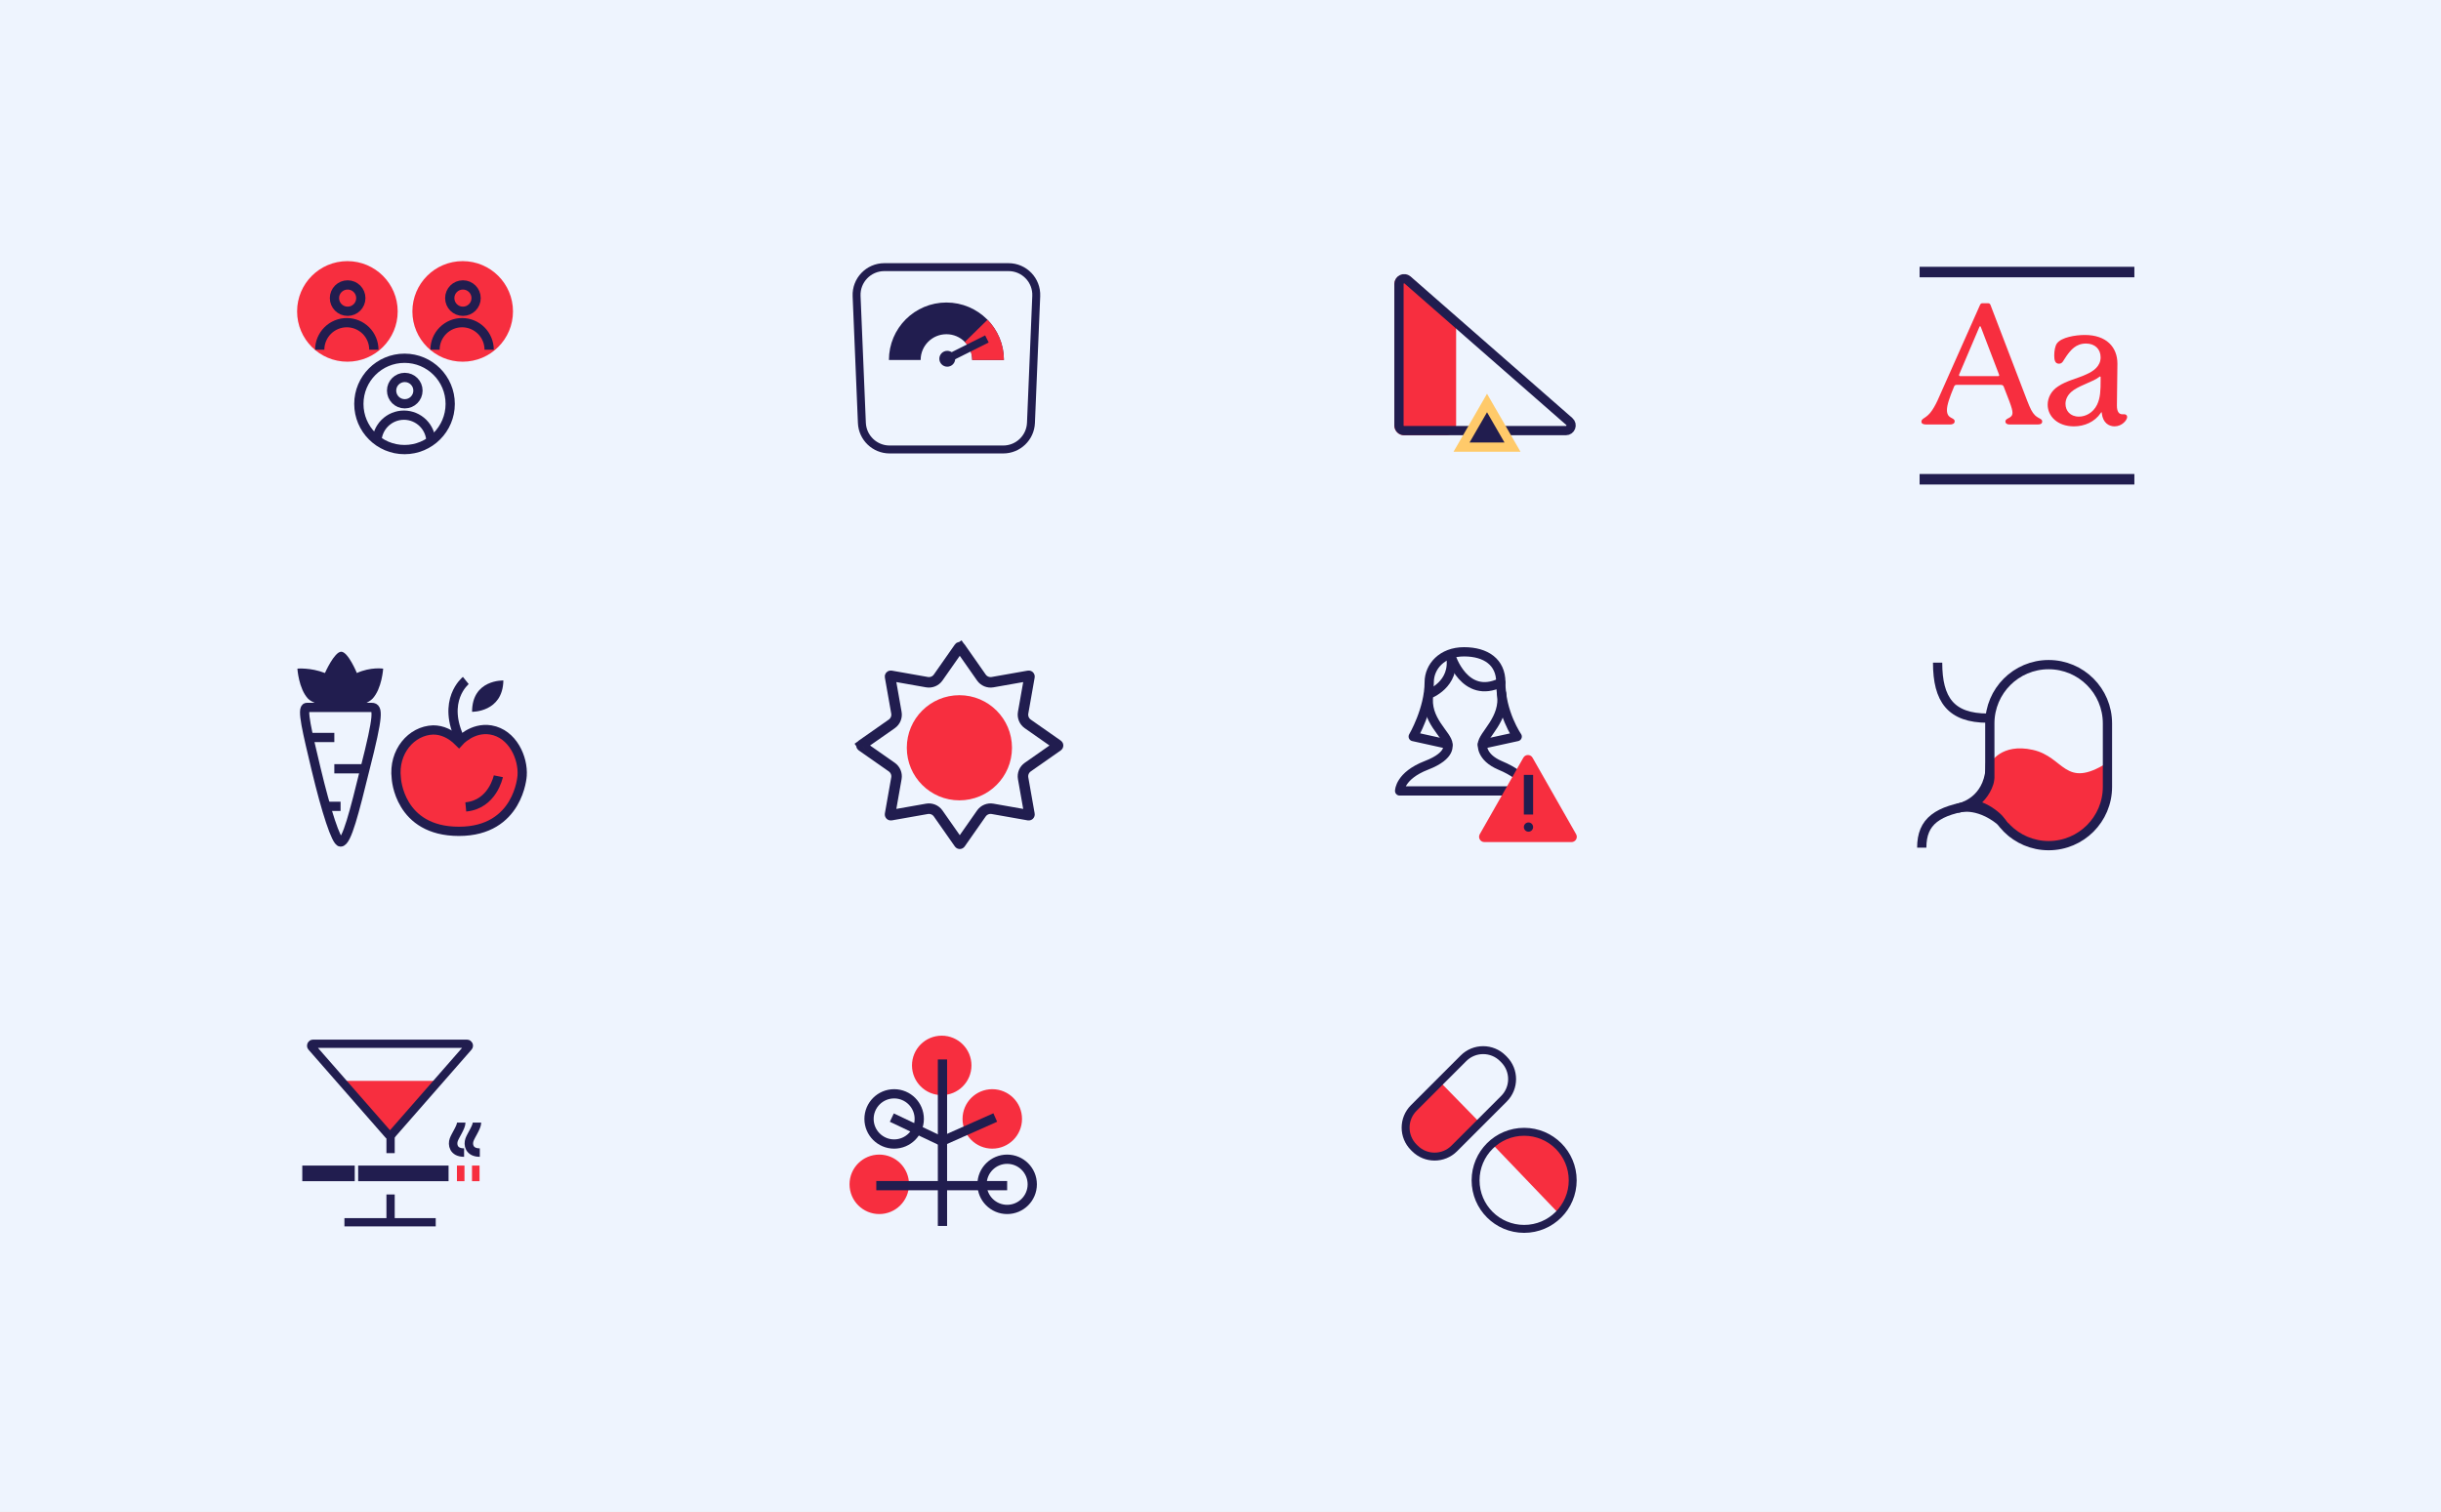
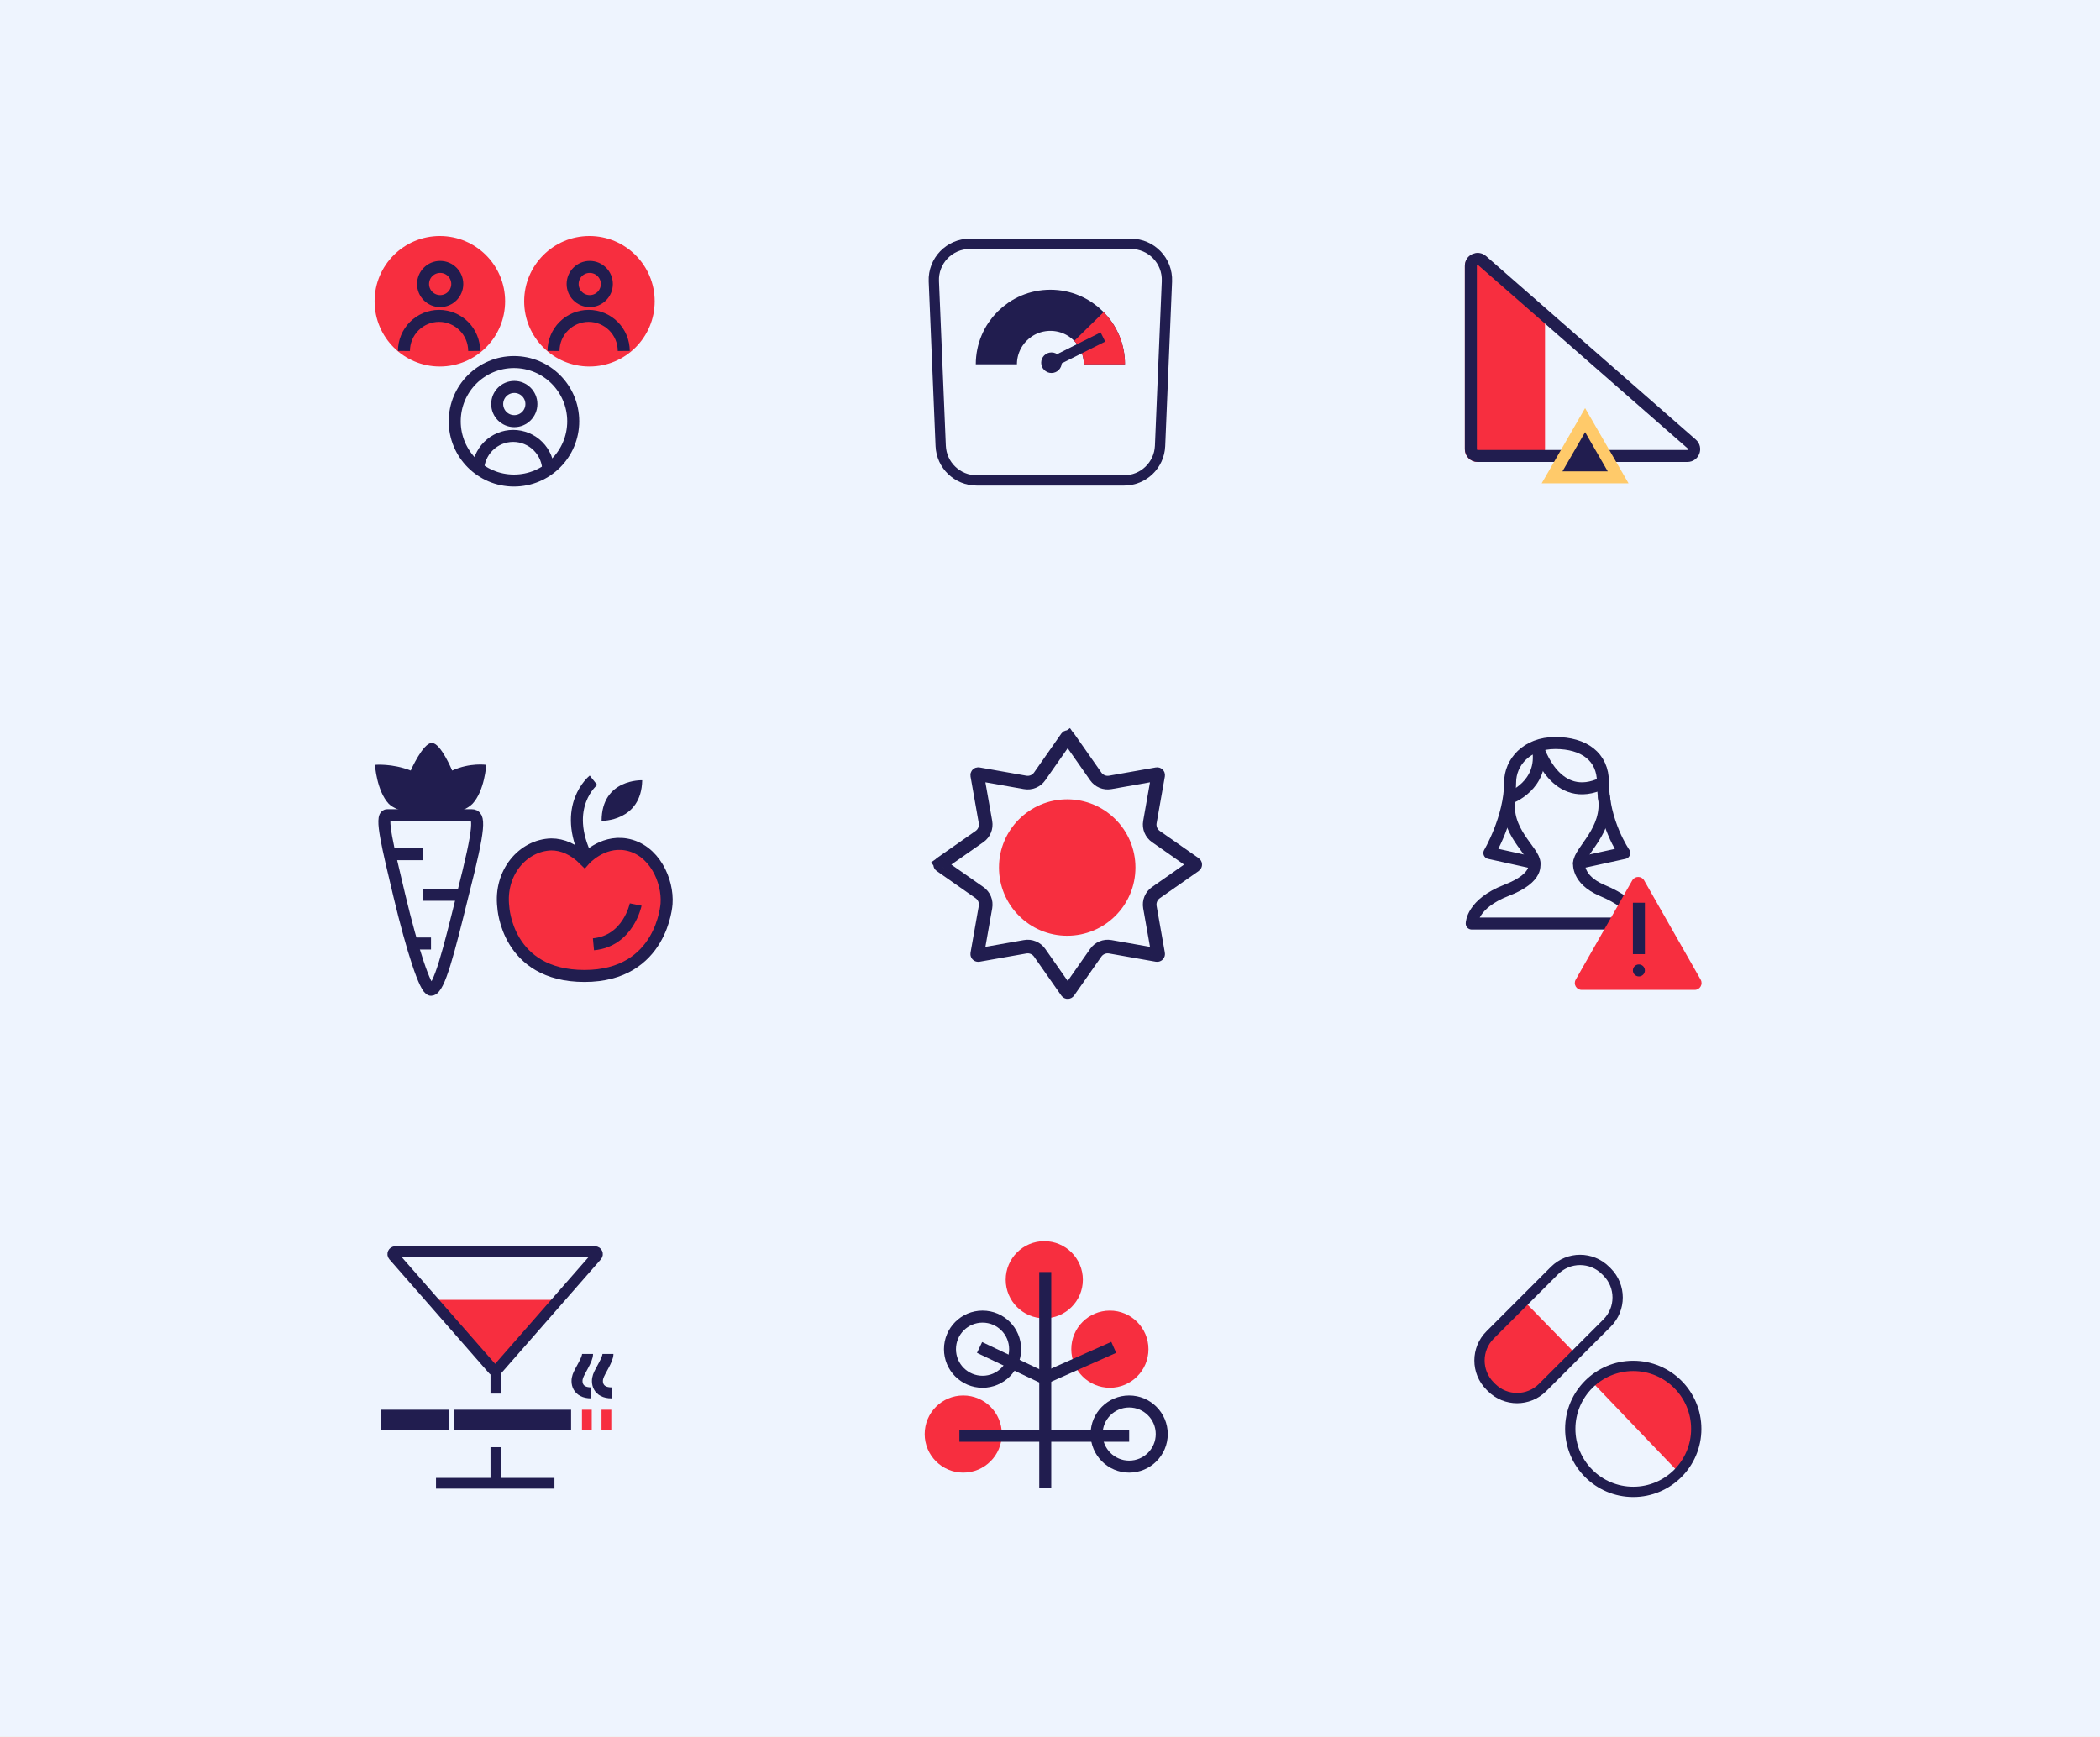
- <svg xmlns="http://www.w3.org/2000/svg" width="2160" height="1338" viewBox="0 0 2160 1338" fill="none">
-   <rect width="2160" height="1338" fill="#EEF4FE" />
-   <path d="M409.422 320.153C434.004 320.153 453.931 300.226 453.931 275.645C453.931 251.064 434.004 231.137 409.422 231.137C384.841 231.137 364.914 251.064 364.914 275.645C364.914 300.226 384.841 320.153 409.422 320.153Z" fill="#F72E3F" />
-   <path d="M409.637 275.529C416.08 275.529 421.302 270.307 421.302 263.864C421.302 257.422 416.08 252.199 409.637 252.199C403.195 252.199 397.972 257.422 397.972 263.864C397.972 270.307 403.195 275.529 409.637 275.529Z" stroke="#211D4F" stroke-width="8.187" stroke-miterlimit="10" />
-   <path d="M432.839 309.533C432.83 303.187 430.306 297.104 425.819 292.617C421.332 288.13 415.248 285.606 408.903 285.597C402.551 285.597 396.46 288.118 391.966 292.606C387.471 297.093 384.942 303.182 384.933 309.533" stroke="#211D4F" stroke-width="8.187" stroke-miterlimit="10" />
-   <path d="M357.961 397.94C380.282 397.94 398.376 379.846 398.376 357.525C398.376 335.205 380.282 317.11 357.961 317.11C335.641 317.11 317.547 335.205 317.547 357.525C317.547 379.846 335.641 397.94 357.961 397.94Z" stroke="#211D4F" stroke-width="8.187" />
-   <path d="M358.176 357.408C364.619 357.408 369.841 352.185 369.841 345.743C369.841 339.3 364.619 334.078 358.176 334.078C351.734 334.078 346.511 339.3 346.511 345.743C346.511 352.185 351.734 357.408 358.176 357.408Z" stroke="#211D4F" stroke-width="8.187" stroke-miterlimit="10" />
-   <path d="M381.378 391.411C381.369 385.066 378.845 378.983 374.358 374.496C369.871 370.009 363.787 367.484 357.442 367.476C351.09 367.476 344.999 369.996 340.505 374.484C336.011 378.972 333.482 385.06 333.473 391.411" stroke="#211D4F" stroke-width="8.187" stroke-miterlimit="10" />
-   <path d="M307.405 320.153C331.986 320.153 351.913 300.226 351.913 275.645C351.913 251.064 331.986 231.137 307.405 231.137C282.824 231.137 262.897 251.064 262.897 275.645C262.897 300.226 282.824 320.153 307.405 320.153Z" fill="#F72E3F" />
-   <path d="M307.62 275.529C314.063 275.529 319.285 270.307 319.285 263.864C319.285 257.422 314.063 252.199 307.62 252.199C301.178 252.199 295.955 257.422 295.955 263.864C295.955 270.307 301.178 275.529 307.62 275.529Z" stroke="#211D4F" stroke-width="8.187" stroke-miterlimit="10" />
-   <path d="M330.822 309.533C330.813 303.187 328.288 297.104 323.801 292.617C319.314 288.13 313.231 285.606 306.886 285.597C300.534 285.597 294.443 288.118 289.949 292.606C285.455 297.093 282.925 303.182 282.917 309.533" stroke="#211D4F" stroke-width="8.187" stroke-miterlimit="10" />
-   <path d="M274.239 652.776H295.845" stroke="#211D4F" stroke-width="8.187" stroke-miterlimit="10" />
-   <path d="M288.63 713.718H301.372" stroke="#211D4F" stroke-width="8.187" stroke-miterlimit="10" />
-   <path d="M295.839 680.478H321.323" stroke="#211D4F" stroke-width="8.187" stroke-miterlimit="10" />
-   <path fill-rule="evenodd" clip-rule="evenodd" d="M315.79 595.715C315.79 595.715 308.034 576.879 301.94 576.879C295.846 576.879 287.536 595.715 287.536 595.715C274.794 590.729 263.159 591.837 263.159 591.837C263.159 591.837 264.267 609.565 272.577 618.429C278.672 624.523 295.292 626.185 301.386 626.185C307.48 626.185 322.438 625.631 329.64 618.429C337.95 609.565 339.058 591.837 339.058 591.837C339.058 591.837 327.978 590.175 315.79 595.715Z" fill="#211D4F" />
-   <path fill-rule="evenodd" clip-rule="evenodd" d="M417.725 630.039C417.725 630.039 444.871 630.593 445.425 602.339C445.425 602.339 417.725 601.231 417.725 630.039Z" fill="#211D4F" />
-   <path fill-rule="evenodd" clip-rule="evenodd" d="M271.466 626.186H329.082C334.622 626.186 335.177 632.834 322.988 680.478C313.57 718.704 306.922 745.296 301.382 745.296C297.504 745.296 288.64 718.15 279.776 681.032C272.02 648.345 266.48 626.186 271.466 626.186Z" stroke="#211D4F" stroke-width="8.187" stroke-miterlimit="10" stroke-linejoin="round" />
-   <path fill-rule="evenodd" clip-rule="evenodd" d="M406.077 656.631C406.077 656.631 417.711 643.335 434.332 646.105C453.722 649.429 463.14 671.036 462.032 686.548C462.032 686.548 459.262 735.854 406.077 735.854C352.893 735.854 350.677 688.763 350.677 688.763C347.907 665.496 363.973 646.659 383.363 646.105C391.119 646.105 398.875 649.429 406.077 656.631Z" fill="#F72E3F" stroke="#211D4F" stroke-width="8.187" stroke-miterlimit="10" />
-   <path d="M412.182 602.339C412.182 602.339 390.022 620.067 407.75 655.523" stroke="#211D4F" stroke-width="8.187" stroke-miterlimit="10" />
-   <path d="M440.977 687.101C440.977 687.101 435.991 712.031 412.169 714.247" stroke="#211D4F" stroke-width="8.187" stroke-miterlimit="10" />
+ <svg xmlns="http://www.w3.org/2000/svg" width="2160" height="1786" viewBox="0 0 2160 1786" fill="none">
+   <rect width="2160" height="1786" fill="#EEF4FE" />
  <g clip-path="url(#clip0_6_536)">
-     <path d="M345.11 1002.88L305.9 956.746H384.319L345.11 1002.88Z" fill="#F72E3F" />
-     <path d="M346.382 1004.52C345.708 1005.29 344.511 1005.29 343.838 1004.52L275.732 926.682C274.776 925.589 275.552 923.879 277.004 923.879L413.216 923.879C414.668 923.879 415.444 925.589 414.488 926.682L346.382 1004.52Z" stroke="#211D4F" stroke-width="7.326" />
-     <path d="M304.783 1081.87H385.571" stroke="#211D4F" stroke-width="7.326" />
-     <path d="M345.614 1080.18V1057.28" stroke="#211D4F" stroke-width="7.326" />
-     <path d="M345.614 1020.69V1003.51" stroke="#211D4F" stroke-width="7.326" />
-     <path d="M316.946 1038.61H396.92" stroke="#211D4F" stroke-width="13.825" />
-     <path d="M404.339 1038.61H411.008" stroke="#F72E3F" stroke-width="13.825" />
-     <path d="M417.673 1038.61H424.342" stroke="#F72E3F" stroke-width="13.825" />
-     <path d="M410.663 1020.2C401.026 1020.2 400.047 1013.02 401.522 1008.88C402.998 1004.75 408.15 997.649 408.15 993.65" stroke="#211D4F" stroke-width="7.496" />
-     <path d="M424.574 1020.2C414.937 1020.2 413.957 1013.02 415.433 1008.88C416.908 1004.75 422.061 997.649 422.061 993.65" stroke="#211D4F" stroke-width="7.496" />
-     <path d="M267.484 1038.61H313.903" stroke="#211D4F" stroke-width="13.825" />
+     <path d="M606.268 377.024C643.338 377.024 673.389 346.972 673.389 309.902C673.389 272.831 643.338 242.78 606.268 242.78C569.197 242.78 539.146 272.831 539.146 309.902C539.146 346.972 569.197 377.024 606.268 377.024Z" fill="#F72E3F" />
+     <path d="M606.592 309.728C616.308 309.728 624.184 301.852 624.184 292.136C624.184 282.42 616.308 274.544 606.592 274.544C596.876 274.544 589 282.42 589 292.136C589 301.852 596.876 309.728 606.592 309.728Z" stroke="#211D4F" stroke-width="12.347" stroke-miterlimit="10" />
+     <path d="M641.582 361.007C641.568 351.438 637.761 342.264 630.995 335.497C624.228 328.73 615.054 324.923 605.485 324.91C595.906 324.91 586.719 328.712 579.942 335.48C573.164 342.248 569.35 351.429 569.337 361.007" stroke="#211D4F" stroke-width="12.347" stroke-miterlimit="10" />
+     <path d="M528.661 494.332C562.322 494.332 589.609 467.044 589.609 433.383C589.609 399.722 562.322 372.435 528.661 372.435C495 372.435 467.712 399.722 467.712 433.383C467.712 467.044 495 494.332 528.661 494.332Z" stroke="#211D4F" stroke-width="12.347" />
+     <path d="M528.985 433.207C538.701 433.207 546.577 425.331 546.577 415.615C546.577 405.899 538.701 398.023 528.985 398.023C519.269 398.023 511.394 405.899 511.394 415.615C511.394 425.331 519.269 433.207 528.985 433.207Z" stroke="#211D4F" stroke-width="12.347" stroke-miterlimit="10" />
+     <path d="M563.975 484.486C563.961 474.917 560.154 465.743 553.388 458.976C546.621 452.209 537.447 448.402 527.878 448.389C518.299 448.389 509.112 452.19 502.335 458.958C495.557 465.726 491.743 474.908 491.73 484.486" stroke="#211D4F" stroke-width="12.347" stroke-miterlimit="10" />
+     <path d="M452.418 377.024C489.489 377.024 519.54 346.972 519.54 309.902C519.54 272.831 489.489 242.78 452.418 242.78C415.348 242.78 385.296 272.831 385.296 309.902C385.296 346.972 415.348 377.024 452.418 377.024Z" fill="#F72E3F" />
+     <path d="M452.742 309.728C462.458 309.728 470.334 301.852 470.334 292.136C470.334 282.42 462.458 274.544 452.742 274.544C443.027 274.544 435.151 282.42 435.151 292.136C435.151 301.852 443.027 309.728 452.742 309.728Z" stroke="#211D4F" stroke-width="12.347" stroke-miterlimit="10" />
+     <path d="M487.732 361.007C487.719 351.438 483.911 342.264 477.145 335.497C470.378 328.73 461.204 324.923 451.635 324.91C442.056 324.91 432.87 328.712 426.092 335.48C419.315 342.248 415.5 351.429 415.487 361.007" stroke="#211D4F" stroke-width="12.347" stroke-miterlimit="10" />
  </g>
-   <path d="M874.313 318.636C874.313 298.289 857.819 281.795 837.472 281.795C817.125 281.795 800.631 298.289 800.631 318.636" stroke="#211D4F" stroke-width="28.07" />
-   <path d="M874.313 318.637C874.313 308.599 870.299 299.498 863.787 292.854" stroke="#F72E3F" stroke-width="28.07" />
-   <path d="M757.988 262.035C757.406 248.082 768.562 236.452 782.527 236.452H892.418C906.383 236.452 917.538 248.082 916.957 262.035L912.279 374.314C911.731 387.469 900.906 397.852 887.739 397.852H787.205C774.039 397.852 763.214 387.469 762.666 374.314L757.988 262.035Z" stroke="#211D4F" stroke-width="7.017" stroke-linejoin="round" />
-   <path d="M838.221 317.558L873.308 300.015" stroke="#211D4F" stroke-width="7.017" />
-   <path d="M838.222 324.575C842.097 324.575 845.239 321.433 845.239 317.557C845.239 313.682 842.097 310.54 838.222 310.54C834.346 310.54 831.204 313.682 831.204 317.557C831.204 321.433 834.346 324.575 838.222 324.575Z" fill="#211D4F" />
-   <path d="M849.828 573.164L853.505 570.59M849.828 573.164L868.411 599.712C870.631 602.883 874.487 604.48 878.299 603.807L910.211 598.175C910.665 598.095 911.06 598.49 910.98 598.944L905.348 630.857C904.675 634.668 906.273 638.525 909.443 640.744L935.992 659.327C936.369 659.591 936.369 660.15 935.992 660.415L909.443 678.998C906.273 681.217 904.675 685.074 905.348 688.885L910.98 720.798C911.06 721.252 910.665 721.647 910.211 721.567L878.299 715.935C874.487 715.262 870.631 716.859 868.411 720.03L849.828 746.578C849.564 746.956 849.005 746.956 848.74 746.578L830.158 720.03C827.938 716.859 824.082 715.262 820.27 715.935L788.358 721.567C787.904 721.647 787.508 721.252 787.588 720.798L793.221 688.885C793.893 685.074 792.296 681.217 789.125 678.997L762.577 660.415C762.2 660.15 762.2 659.591 762.577 659.327M849.828 573.164C849.564 572.786 849.005 572.786 848.74 573.164L830.158 599.712C827.938 602.883 824.082 604.48 820.27 603.807L788.358 598.175C787.904 598.095 787.508 598.49 787.588 598.944L793.221 630.857C793.893 634.668 792.296 638.525 789.125 640.744L762.577 659.327M762.577 659.327L759.997 655.642" stroke="#211D4F" stroke-width="9.293" />
-   <path d="M848.951 708.42C874.653 708.42 895.488 687.585 895.488 661.883C895.488 636.181 874.653 615.346 848.951 615.346C823.25 615.346 802.414 636.181 802.414 661.883C802.414 687.585 823.25 708.42 848.951 708.42Z" fill="#F72E3F" />
+   <path d="M402.4 878.645H434.984" stroke="#211D4F" stroke-width="12.347" stroke-miterlimit="10" />
+   <path d="M424.103 970.549H443.319" stroke="#211D4F" stroke-width="12.347" stroke-miterlimit="10" />
+   <path d="M434.975 920.421H473.408" stroke="#211D4F" stroke-width="12.347" stroke-miterlimit="10" />
+   <path fill-rule="evenodd" clip-rule="evenodd" d="M465.063 792.592C465.063 792.592 453.366 764.185 444.176 764.185C434.986 764.185 422.454 792.592 422.454 792.592C403.237 785.073 385.692 786.743 385.692 786.743C385.692 786.743 387.363 813.479 399.896 826.847C409.086 836.037 434.15 838.543 443.341 838.543C452.531 838.543 475.089 837.708 485.95 826.847C498.482 813.479 500.153 786.743 500.153 786.743C500.153 786.743 483.444 784.237 465.063 792.592Z" fill="#211D4F" />
+   <path fill-rule="evenodd" clip-rule="evenodd" d="M618.789 844.354C618.789 844.354 659.728 845.19 660.563 802.581C660.563 802.581 618.789 800.91 618.789 844.354Z" fill="#211D4F" />
+   <path fill-rule="evenodd" clip-rule="evenodd" d="M398.219 838.544H485.109C493.464 838.544 494.3 848.57 475.919 920.421C461.715 978.069 451.69 1018.17 443.335 1018.17C437.487 1018.17 424.119 977.234 410.751 921.257C399.055 871.963 390.7 838.544 398.219 838.544Z" stroke="#211D4F" stroke-width="12.347" stroke-miterlimit="10" stroke-linejoin="round" />
+   <path fill-rule="evenodd" clip-rule="evenodd" d="M601.223 884.458C601.223 884.458 618.768 864.407 643.833 868.584C673.075 873.597 687.277 906.181 685.607 929.575C685.607 929.575 681.429 1003.93 601.223 1003.93C521.017 1003.93 517.675 932.916 517.675 932.916C513.498 897.827 537.727 869.42 566.968 868.584C578.665 868.584 590.362 873.597 601.223 884.458Z" fill="#F72E3F" stroke="#211D4F" stroke-width="12.347" stroke-miterlimit="10" />
+   <path d="M610.43 802.581C610.43 802.581 577.011 829.317 603.746 882.787" stroke="#211D4F" stroke-width="12.347" stroke-miterlimit="10" />
+   <path d="M653.855 930.409C653.855 930.409 646.336 968.006 610.41 971.347" stroke="#211D4F" stroke-width="12.347" stroke-miterlimit="10" />
  <g clip-path="url(#clip1_6_536)">
-     <path d="M791.213 1012.62C803.486 1012.62 813.435 1002.67 813.435 990.4C813.435 978.128 803.486 968.179 791.213 968.179C778.94 968.179 768.991 978.128 768.991 990.4C768.991 1002.67 778.94 1012.62 791.213 1012.62Z" stroke="#211D4F" stroke-width="8.187" />
-     <path d="M778.055 1070.52C790.328 1070.52 800.277 1060.57 800.277 1048.29C800.277 1036.02 790.328 1026.07 778.055 1026.07C765.783 1026.07 755.834 1036.02 755.834 1048.29C755.834 1060.57 765.783 1070.52 778.055 1070.52Z" fill="#F72E3F" stroke="#F72E3F" stroke-width="8.187" />
-     <path d="M878.053 1012.62C890.326 1012.62 900.275 1002.67 900.275 990.4C900.275 978.128 890.326 968.179 878.053 968.179C865.78 968.179 855.831 978.128 855.831 990.4C855.831 1002.67 865.78 1012.62 878.053 1012.62Z" fill="#F72E3F" stroke="#F72E3F" stroke-width="8.187" />
-     <path d="M833.317 965.255C845.59 965.255 855.539 955.306 855.539 943.033C855.539 930.761 845.59 920.812 833.317 920.812C821.044 920.812 811.095 930.761 811.095 943.033C811.095 955.306 821.044 965.255 833.317 965.255Z" fill="#F72E3F" stroke="#F72E3F" stroke-width="8.187" />
-     <path d="M891.21 1070.52C903.483 1070.52 913.432 1060.57 913.432 1048.29C913.432 1036.02 903.483 1026.07 891.21 1026.07C878.938 1026.07 868.989 1036.02 868.989 1048.29C868.989 1060.57 878.938 1070.52 891.21 1070.52Z" stroke="#211D4F" stroke-width="8.187" />
-     <path d="M833.317 1010.21L880.684 989.159" stroke="#211D4F" stroke-width="8.187" />
-     <path d="M833.317 1049.46H891.21" stroke="#211D4F" stroke-width="8.187" />
-     <path d="M833.317 1010.21L789.166 989.231" stroke="#211D4F" stroke-width="8.187" />
-     <path d="M833.317 1049.46L775.424 1049.46" stroke="#211D4F" stroke-width="8.187" />
-     <path d="M833.975 1085.14V937.771" stroke="#211D4F" stroke-width="8.187" />
+     <path d="M509.28 1406.62L450.149 1337.06H568.411L509.28 1406.62Z" fill="#F72E3F" />
+     <path d="M511.198 1409.1C510.182 1410.26 508.377 1410.26 507.362 1409.1L404.653 1291.72C403.211 1290.07 404.381 1287.49 406.571 1287.49L611.989 1287.49C614.179 1287.49 615.35 1290.07 613.907 1291.72L511.198 1409.1Z" stroke="#211D4F" stroke-width="11.049" />
+     <path d="M448.464 1525.75H570.298" stroke="#211D4F" stroke-width="11.049" />
+     <path d="M510.041 1523.2V1488.66" stroke="#211D4F" stroke-width="11.049" />
+     <path d="M510.041 1433.49V1407.58" stroke="#211D4F" stroke-width="11.049" />
+     <path d="M466.806 1460.52H587.413" stroke="#211D4F" stroke-width="20.849" />
+     <path d="M598.601 1460.52H608.66" stroke="#F72E3F" stroke-width="20.849" />
+     <path d="M618.71 1460.52H628.768" stroke="#F72E3F" stroke-width="20.849" />
+     <path d="M608.139 1432.75C593.606 1432.75 592.129 1421.92 594.354 1415.68C596.579 1409.45 604.35 1398.74 604.35 1392.71" stroke="#211D4F" stroke-width="11.305" />
+     <path d="M629.117 1432.75C614.584 1432.75 613.107 1421.92 615.332 1415.68C617.557 1409.45 625.328 1398.74 625.328 1392.71" stroke="#211D4F" stroke-width="11.305" />
+     <path d="M392.213 1460.52H462.218" stroke="#211D4F" stroke-width="20.849" />
  </g>
-   <path d="M1248.36 245.307C1242.77 240.25 1233.83 244.219 1233.83 251.76V376.55C1233.83 381.354 1237.72 385.249 1242.53 385.249H1279.8C1284.61 385.249 1288.5 381.354 1288.5 376.55V285.462C1288.5 283.003 1287.46 280.659 1285.64 279.01L1248.36 245.307Z" fill="#F72E3F" />
-   <path d="M1245.56 247.873C1242.59 245.268 1237.93 247.382 1237.93 251.339V376.551C1237.93 379.095 1239.99 381.157 1242.53 381.157H1385.63C1389.88 381.157 1391.86 375.886 1388.66 373.086L1245.56 247.873Z" stroke="#211D4F" stroke-width="8.187" />
-   <path d="M1312.3 362.852L1315.84 356.712L1319.39 362.852L1334.84 389.617L1338.38 395.757H1331.29H1300.39H1293.3L1296.84 389.617L1312.3 362.852Z" fill="#211D4F" stroke="#FFCA6A" stroke-width="8.187" />
-   <path d="M1238.51 700.088C1238.51 700.088 1238.51 686.641 1262.22 677.44C1285.22 668.594 1280.97 658.685 1280.97 658.685L1250.54 651.962C1250.54 651.962 1264.69 627.898 1264.69 603.836C1264.69 590.035 1276.02 576.941 1295.48 576.941C1314.94 576.941 1328.04 586.142 1328.04 603.836C1328.04 631.083 1342.54 651.962 1342.54 651.962L1311.76 658.685C1311.76 658.685 1309.99 670.009 1327.33 677.44C1352.81 688.057 1352.81 700.088 1352.81 700.088H1238.51Z" stroke="#211D4F" stroke-width="8.187" stroke-miterlimit="10" stroke-linecap="round" stroke-linejoin="round" />
-   <path d="M1283.81 580.48C1283.81 580.48 1295.84 619.76 1328.04 604.19" stroke="#211D4F" stroke-width="8.187" stroke-miterlimit="10" stroke-linecap="round" stroke-linejoin="round" />
-   <path d="M1281.32 659.04C1281.32 650.547 1260.44 637.454 1264.34 614.453C1264.34 614.453 1288.05 605.96 1283.8 580.835" stroke="#211D4F" stroke-width="8.187" stroke-miterlimit="10" stroke-linecap="round" stroke-linejoin="round" />
-   <path d="M1311.73 659.04C1311.73 650.547 1332.26 636.746 1328.72 613.744" stroke="#211D4F" stroke-width="8.187" stroke-miterlimit="10" stroke-linecap="round" stroke-linejoin="round" />
-   <path d="M1347.99 670.664C1349.78 667.513 1354.32 667.513 1356.12 670.664L1375.35 704.446L1394.66 738.367C1396.44 741.485 1394.19 745.36 1390.6 745.36H1352.05H1313.5C1309.91 745.36 1307.66 741.485 1309.43 738.367L1328.75 704.446L1347.99 670.664Z" fill="#F72E3F" />
-   <path d="M1356.62 732.083C1356.62 734.343 1354.79 736.176 1352.53 736.176C1350.27 736.176 1348.44 734.343 1348.44 732.083C1348.44 729.822 1350.27 727.989 1352.53 727.989C1354.79 727.989 1356.62 729.822 1356.62 732.083Z" fill="#211D4F" />
-   <path d="M1352.53 685.884V720.971" stroke="#211D4F" stroke-width="8.187" />
-   <path d="M1286.84 1016.54L1309.64 993.841L1274.46 957.844L1251.02 980.707C1241.4 990.324 1241.4 1005.92 1251.02 1015.53L1252.02 1016.54C1261.64 1026.15 1277.23 1026.15 1286.84 1016.54Z" fill="#F72E3F" />
-   <path d="M1330.82 937.741L1329.82 936.737C1320.2 927.12 1304.61 927.12 1295 936.737L1251.02 980.711C1241.4 990.328 1241.4 1005.92 1251.02 1015.54L1252.03 1016.54C1261.64 1026.16 1277.23 1026.16 1286.85 1016.54L1330.82 972.565C1340.44 962.949 1340.44 947.357 1330.82 937.741Z" stroke="#211D4F" stroke-width="7.017" stroke-miterlimit="10" />
-   <path d="M1379.55 1013.58C1362.77 996.799 1335.28 998.543 1320.08 1012.23L1379.53 1074.35C1396.32 1057.56 1396.33 1030.35 1379.55 1013.58Z" fill="#F72E3F" />
-   <path d="M1348.69 1087.74C1372.42 1087.74 1391.66 1068.5 1391.66 1044.77C1391.66 1021.04 1372.42 1001.8 1348.69 1001.8C1324.96 1001.8 1305.72 1021.04 1305.72 1044.77C1305.72 1068.5 1324.96 1087.74 1348.69 1087.74Z" stroke="#211D4F" stroke-width="7.017" stroke-miterlimit="10" />
-   <path d="M1698.63 240.804H1888.67" stroke="#211D4F" stroke-width="9.293" />
-   <path d="M1698.63 424.209H1888.67" stroke="#211D4F" stroke-width="9.293" />
-   <path d="M1751.36 289.808C1751.66 289.065 1751.81 288.767 1752.11 288.767C1752.55 288.767 1752.55 288.916 1753 289.957L1768.76 331.144C1769.06 331.888 1769.06 332.036 1769.06 332.185C1769.06 332.631 1768.76 332.928 1768.17 332.928H1734.56C1733.82 332.928 1733.52 332.482 1733.52 332.036C1733.52 331.888 1733.52 331.59 1733.82 330.995L1751.36 289.808ZM1800.73 367.573C1798.2 365.046 1796.57 361.774 1793.74 354.489L1761.33 269.883C1760.88 268.843 1760.29 268.396 1759.1 268.396H1754.34C1753.3 268.396 1752.7 268.694 1752.11 269.883L1715.68 351.812C1714.19 355.381 1711.96 359.841 1709.73 363.113C1704.82 370.547 1700.22 369.952 1700.22 373.224C1700.22 375.008 1701.85 375.751 1704.68 375.751H1725.34C1727.87 375.751 1729.66 374.859 1729.66 372.926C1729.66 369.209 1722.82 371.142 1722.82 362.964C1722.82 358.503 1725.05 351.961 1729.21 341.999C1729.66 341.106 1730.25 340.66 1731.29 340.66H1770.25C1771.88 340.66 1772.63 341.106 1773.07 342.296L1778.13 355.381C1780.06 360.585 1780.81 363.41 1780.81 365.343C1780.81 370.696 1774.56 369.655 1774.56 373.075C1774.56 374.711 1775.9 375.751 1778.28 375.751H1802.96C1806.08 375.751 1807.12 374.711 1807.12 373.075C1807.12 370.547 1804 370.696 1800.73 367.573ZM1858.8 336.348C1858.8 345.418 1858.65 351.961 1855.68 358.206C1852.11 365.492 1845.42 368.763 1839.62 368.763C1831.74 368.763 1827.72 363.41 1827.72 357.462C1827.72 353.299 1829.81 348.69 1835.16 345.121C1842.3 340.363 1852.11 337.835 1857.31 333.821C1857.91 333.374 1858.06 333.226 1858.35 333.226C1858.65 333.226 1858.8 333.523 1858.8 333.821V336.348ZM1877.98 366.681C1875.01 366.681 1873.22 364.302 1873.22 359.098C1873.22 347.203 1873.67 333.523 1873.67 321.925C1873.67 307.205 1863.86 296.499 1844.82 296.499C1836.35 296.499 1824.3 298.581 1820.29 303.785C1818.5 306.015 1817.76 310.773 1817.76 314.639C1817.76 318.505 1818.36 321.925 1821.92 321.925C1825.2 321.925 1825.64 319.249 1828.62 315.086C1832.33 309.881 1836.94 304.082 1845.86 304.082C1853.89 304.082 1858.8 309.138 1858.8 316.275C1858.8 324.304 1852.26 328.616 1846.31 331.293C1838.13 335.159 1828.91 336.794 1821.18 341.999C1814.94 346.013 1811.96 352.258 1811.96 358.206C1811.96 368.466 1820.74 377.387 1835.16 377.387C1844.38 377.387 1853.6 373.521 1858.95 365.492C1859.25 365.046 1859.25 364.897 1859.54 364.897C1859.84 364.897 1859.84 365.343 1859.84 365.64C1860.73 374.413 1866.23 377.387 1871.14 377.387C1877.68 377.387 1882.29 371.885 1882.29 369.06C1882.29 367.573 1881.1 366.681 1879.77 366.681H1877.98Z" fill="#F72E3F" />
-   <path d="M1746.98 712.571C1714.24 717.25 1700.53 726.883 1700.53 750.274" stroke="#211D4F" stroke-width="8.187" />
-   <path d="M1759.01 635.654C1726.26 635.654 1714.56 619.28 1714.56 586.532" stroke="#211D4F" stroke-width="8.187" />
-   <path d="M1734.57 714.881C1733.75 715.102 1733.28 715.185 1733.28 715.185C1733.28 715.185 1733.73 715.043 1734.57 714.881C1740.08 713.4 1761.34 705.721 1761.34 675.42C1761.34 675.42 1770.37 714.908 1782.07 738.3C1759.93 712.133 1739.76 713.884 1734.57 714.881Z" fill="#211D4F" />
-   <path d="M1733.28 715.184L1732.04 711.281C1729.99 711.931 1728.79 714.065 1729.3 716.159C1729.82 718.253 1731.87 719.59 1733.99 719.215L1733.28 715.184ZM1761.34 675.419L1765.33 674.505L1757.24 675.419H1761.34ZM1782.07 738.299L1778.95 740.943L1785.73 736.468L1782.07 738.299ZM1733.28 715.184C1733.99 719.215 1733.99 719.215 1733.99 719.215C1733.99 719.214 1733.99 719.214 1733.99 719.214C1734 719.214 1734 719.213 1734 719.213C1734.01 719.212 1734.01 719.211 1734.01 719.21C1734.03 719.208 1734.04 719.206 1734.05 719.204C1734.08 719.198 1734.11 719.192 1734.16 719.183C1734.24 719.167 1734.35 719.143 1734.49 719.113C1734.77 719.052 1735.16 718.961 1735.63 718.833L1733.51 710.927C1733.16 711.02 1732.9 711.081 1732.74 711.116C1732.66 711.134 1732.6 711.145 1732.57 711.151C1732.56 711.154 1732.55 711.156 1732.55 711.156C1732.55 711.156 1732.55 711.156 1732.55 711.156C1732.55 711.155 1732.56 711.154 1732.56 711.154C1732.56 711.154 1732.56 711.154 1732.56 711.154C1732.56 711.154 1732.56 711.153 1732.56 711.153C1732.56 711.153 1732.57 711.152 1733.28 715.184ZM1735.63 718.833C1738.76 717.991 1746.19 715.445 1752.88 708.878C1759.69 702.201 1765.43 691.646 1765.43 675.419H1757.24C1757.24 689.492 1752.35 697.927 1747.15 703.036C1741.83 708.254 1735.88 710.288 1733.51 710.927L1735.63 718.833ZM1761.34 675.419C1757.35 676.332 1757.35 676.332 1757.35 676.333C1757.35 676.335 1757.35 676.339 1757.35 676.342C1757.35 676.347 1757.35 676.355 1757.35 676.365C1757.36 676.386 1757.36 676.416 1757.37 676.456C1757.39 676.534 1757.42 676.65 1757.45 676.801C1757.53 677.103 1757.63 677.546 1757.77 678.116C1758.04 679.257 1758.44 680.907 1758.96 682.959C1760 687.062 1761.51 692.776 1763.39 699.23C1767.12 712.072 1772.39 728.087 1778.41 740.129L1785.73 736.468C1780.06 725.118 1774.96 709.693 1771.25 696.943C1769.4 690.601 1767.92 684.981 1766.9 680.949C1766.39 678.933 1765.99 677.317 1765.73 676.206C1765.59 675.651 1765.49 675.223 1765.43 674.934C1765.39 674.79 1765.37 674.681 1765.35 674.609C1765.34 674.573 1765.34 674.547 1765.33 674.529C1765.33 674.52 1765.33 674.514 1765.33 674.51C1765.33 674.51 1765.33 674.508 1765.33 674.51C1765.33 674.51 1765.33 674.505 1765.33 674.505C1765.33 674.505 1765.33 674.505 1761.34 675.419ZM1785.2 735.654C1761.98 708.219 1740.25 709.62 1733.8 710.86L1735.34 718.9C1739.27 718.146 1757.88 716.043 1778.95 740.943L1785.2 735.654ZM1733.8 710.86C1733.29 710.957 1732.89 711.052 1732.59 711.127C1732.44 711.165 1732.32 711.198 1732.23 711.224C1732.19 711.237 1732.15 711.248 1732.12 711.258C1732.1 711.263 1732.09 711.267 1732.07 711.271C1732.07 711.273 1732.06 711.275 1732.06 711.276C1732.06 711.277 1732.05 711.278 1732.05 711.279C1732.05 711.278 1732.05 711.279 1732.05 711.279C1732.05 711.279 1732.04 711.281 1732.04 711.281C1732.04 711.28 1732.04 711.281 1732.04 711.281C1732.04 711.281 1732.04 711.281 1733.28 715.184C1734.51 719.087 1734.51 719.087 1734.51 719.087C1734.51 719.087 1734.51 719.088 1734.51 719.089C1734.5 719.089 1734.5 719.09 1734.5 719.09C1734.5 719.091 1734.49 719.092 1734.49 719.093C1734.49 719.095 1734.48 719.096 1734.48 719.097C1734.48 719.098 1734.48 719.096 1734.49 719.093C1734.51 719.088 1734.55 719.076 1734.62 719.058C1734.76 719.022 1735 718.965 1735.34 718.9L1733.8 710.86Z" fill="#211D4F" />
-   <path d="M1798.77 663.725C1770.7 657.487 1761.35 675.421 1761.35 675.421V698.812C1761.35 708.168 1770.7 747.933 1812.81 747.933C1854.91 747.933 1864.27 710.507 1864.27 691.794V675.421C1826.84 698.812 1826.84 669.962 1798.77 663.725Z" fill="#F72E3F" />
-   <path d="M1864.85 640.333C1864.85 611.589 1841.55 588.287 1812.81 588.287C1784.06 588.287 1760.76 611.589 1760.76 640.333V696.472C1760.76 725.216 1784.06 748.517 1812.81 748.517C1841.55 748.517 1864.85 725.216 1864.85 696.472V640.333Z" stroke="#211D4F" stroke-width="8.187" />
-   <path d="M1777.39 728.944C1777.39 728.944 1765.7 668.429 1765.7 682.162C1765.7 693.857 1761.02 703.214 1754 710.232C1754 710.232 1768.04 714.909 1777.39 728.944Z" fill="#F72E3F" />
+   <path d="M1135.95 374.736C1135.95 344.051 1111.07 319.177 1080.39 319.177C1049.7 319.177 1024.83 344.051 1024.83 374.736" stroke="#211D4F" stroke-width="42.331" />
+   <path d="M1135.95 374.737C1135.95 359.598 1129.89 345.874 1120.07 335.854" stroke="#F72E3F" stroke-width="42.331" />
+   <path d="M960.519 289.378C959.642 268.334 976.465 250.796 997.526 250.796H1163.25C1184.31 250.796 1201.13 268.334 1200.26 289.378L1193.2 458.702C1192.38 478.541 1176.05 494.199 1156.19 494.199H1004.58C984.725 494.199 968.4 478.541 967.574 458.702L960.519 289.378Z" stroke="#211D4F" stroke-width="10.583" stroke-linejoin="round" />
+   <path d="M1081.52 373.11L1134.43 346.653" stroke="#211D4F" stroke-width="10.583" />
+   <path d="M1081.52 383.692C1087.36 383.692 1092.1 378.954 1092.1 373.109C1092.1 367.264 1087.36 362.526 1081.52 362.526C1075.67 362.526 1070.93 367.264 1070.93 373.109C1070.93 378.954 1075.67 383.692 1081.52 383.692Z" fill="#211D4F" />
+   <path d="M1099.02 758.583L1104.57 754.701M1099.02 758.583L1127.05 798.619C1130.39 803.401 1136.21 805.81 1141.96 804.796L1190.08 796.302C1190.77 796.181 1191.36 796.777 1191.24 797.462L1182.75 845.588C1181.74 851.337 1184.14 857.152 1188.93 860.499L1228.96 888.524C1229.53 888.922 1229.53 889.765 1228.96 890.164L1188.93 918.189C1184.14 921.536 1181.74 927.352 1182.75 933.1L1191.24 981.226C1191.36 981.911 1190.77 982.507 1190.08 982.386L1141.96 973.893C1136.21 972.878 1130.39 975.287 1127.05 980.069L1099.02 1020.1C1098.62 1020.67 1097.78 1020.67 1097.38 1020.1L1069.36 980.069C1066.01 975.287 1060.19 972.878 1054.45 973.893L1006.32 982.386C1005.63 982.507 1005.04 981.911 1005.16 981.226L1013.65 933.1C1014.67 927.352 1012.26 921.536 1007.48 918.188L967.44 890.164C966.871 889.765 966.871 888.922 967.44 888.524M1099.02 758.583C1098.62 758.013 1097.78 758.013 1097.38 758.583L1069.36 798.619C1066.01 803.401 1060.19 805.81 1054.45 804.796L1006.32 796.302C1005.63 796.181 1005.04 796.777 1005.16 797.462L1013.65 845.588C1014.67 851.337 1012.26 857.152 1007.48 860.499L967.44 888.524M967.44 888.524L963.55 882.966" stroke="#211D4F" stroke-width="14.015" />
+   <path d="M1097.7 962.56C1136.46 962.56 1167.88 931.138 1167.88 892.378C1167.88 853.618 1136.46 822.196 1097.7 822.196C1058.94 822.196 1027.52 853.618 1027.52 892.378C1027.52 931.138 1058.94 962.56 1097.7 962.56Z" fill="#F72E3F" />
+   <g clip-path="url(#clip2_6_536)">
+     <path d="M1010.63 1421.32C1029.13 1421.32 1044.14 1406.32 1044.14 1387.81C1044.14 1369.3 1029.13 1354.3 1010.63 1354.3C992.117 1354.3 977.113 1369.3 977.113 1387.81C977.113 1406.32 992.117 1421.32 1010.63 1421.32Z" stroke="#211D4F" stroke-width="12.347" />
+     <path d="M990.782 1508.63C1009.29 1508.63 1024.29 1493.62 1024.29 1475.12C1024.29 1456.61 1009.29 1441.6 990.782 1441.6C972.274 1441.6 957.27 1456.61 957.27 1475.12C957.27 1493.62 972.274 1508.63 990.782 1508.63Z" fill="#F72E3F" stroke="#F72E3F" stroke-width="12.347" />
+     <path d="M1141.59 1421.32C1160.09 1421.32 1175.1 1406.32 1175.1 1387.81C1175.1 1369.3 1160.09 1354.3 1141.59 1354.3C1123.08 1354.3 1108.07 1369.3 1108.07 1387.81C1108.07 1406.32 1123.08 1421.32 1141.59 1421.32Z" fill="#F72E3F" stroke="#F72E3F" stroke-width="12.347" />
+     <path d="M1074.12 1349.89C1092.63 1349.89 1107.63 1334.88 1107.63 1316.37C1107.63 1297.87 1092.63 1282.86 1074.12 1282.86C1055.61 1282.86 1040.61 1297.87 1040.61 1316.37C1040.61 1334.88 1055.61 1349.89 1074.12 1349.89Z" fill="#F72E3F" stroke="#F72E3F" stroke-width="12.347" />
+     <path d="M1161.43 1508.63C1179.94 1508.63 1194.94 1493.62 1194.94 1475.12C1194.94 1456.61 1179.94 1441.6 1161.43 1441.6C1142.92 1441.6 1127.92 1456.61 1127.92 1475.12C1127.92 1493.62 1142.92 1508.63 1161.43 1508.63Z" stroke="#211D4F" stroke-width="12.347" />
+     <path d="M1074.12 1417.68L1145.56 1385.94" stroke="#211D4F" stroke-width="12.347" />
+     <path d="M1074.12 1476.88H1161.43" stroke="#211D4F" stroke-width="12.347" />
+     <path d="M1074.12 1417.69L1007.54 1386.04" stroke="#211D4F" stroke-width="12.347" />
+     <path d="M1074.12 1476.88L986.814 1476.88" stroke="#211D4F" stroke-width="12.347" />
+     <path d="M1075.11 1530.68V1308.44" stroke="#211D4F" stroke-width="12.347" />
+   </g>
+   <path d="M1528.63 264.151C1520.19 256.524 1506.71 262.51 1506.71 273.881V462.074C1506.71 469.319 1512.58 475.193 1519.83 475.193H1576.04C1583.29 475.193 1589.16 469.319 1589.16 462.074V324.707C1589.16 320.999 1587.59 317.463 1584.84 314.976L1528.63 264.151Z" fill="#F72E3F" />
+   <path d="M1524.41 268.019C1519.92 264.09 1512.89 267.279 1512.89 273.246V462.076C1512.89 465.912 1516 469.021 1519.83 469.021H1735.64C1742.05 469.021 1745.04 461.072 1740.21 456.85L1524.41 268.019Z" stroke="#211D4F" stroke-width="12.347" />
+   <path d="M1625.05 441.417L1630.39 432.157L1635.74 441.417L1659.04 481.78L1664.39 491.04H1653.7H1607.09H1596.4L1601.74 481.78L1625.05 441.417Z" fill="#211D4F" stroke="#FFCA6A" stroke-width="12.347" />
+   <path d="M1513.77 949.995C1513.77 949.995 1513.77 929.715 1549.52 915.84C1584.21 902.498 1577.8 887.556 1577.8 887.556L1531.91 877.416C1531.91 877.416 1553.26 841.127 1553.26 804.838C1553.26 784.025 1570.33 764.28 1599.68 764.28C1629.04 764.28 1648.78 778.155 1648.78 804.838C1648.78 845.93 1670.66 877.416 1670.66 877.416L1624.23 887.556C1624.23 887.556 1621.57 904.633 1647.71 915.84C1686.14 931.85 1686.14 949.995 1686.14 949.995H1513.77Z" stroke="#211D4F" stroke-width="12.347" stroke-miterlimit="10" stroke-linecap="round" stroke-linejoin="round" />
+   <path d="M1582.08 769.617C1582.08 769.617 1600.23 828.854 1648.79 805.372" stroke="#211D4F" stroke-width="12.347" stroke-miterlimit="10" stroke-linecap="round" stroke-linejoin="round" />
+   <path d="M1578.34 888.091C1578.34 875.283 1546.85 855.538 1552.72 820.85C1552.72 820.85 1588.48 808.042 1582.07 770.152" stroke="#211D4F" stroke-width="12.347" stroke-miterlimit="10" stroke-linecap="round" stroke-linejoin="round" />
+   <path d="M1624.19 888.091C1624.19 875.283 1655.15 854.47 1649.81 819.781" stroke="#211D4F" stroke-width="12.347" stroke-miterlimit="10" stroke-linecap="round" stroke-linejoin="round" />
+   <path d="M1678.87 905.621C1681.58 900.868 1688.43 900.869 1691.13 905.622L1720.13 956.567L1749.26 1007.72C1751.94 1012.42 1748.54 1018.27 1743.13 1018.27H1685H1626.86C1621.45 1018.27 1618.05 1012.42 1620.73 1007.72L1649.86 956.567L1678.87 905.621Z" fill="#F72E3F" />
+   <path d="M1691.89 998.245C1691.89 1001.65 1689.13 1004.42 1685.72 1004.42C1682.31 1004.42 1679.55 1001.65 1679.55 998.245C1679.55 994.835 1682.31 992.072 1685.72 992.072C1689.13 992.072 1691.89 994.835 1691.89 998.245Z" fill="#211D4F" />
+   <path d="M1685.72 928.573V981.487" stroke="#211D4F" stroke-width="12.347" />
+   <path d="M1586.66 1427.22L1621.05 1393L1567.99 1338.71L1532.63 1373.19C1518.13 1387.69 1518.13 1411.21 1532.63 1425.71L1534.14 1427.22C1548.65 1441.72 1572.16 1441.72 1586.66 1427.22Z" fill="#F72E3F" />
+   <path d="M1652.99 1308.39L1651.47 1306.88C1636.97 1292.38 1613.46 1292.38 1598.96 1306.88L1532.64 1373.2C1518.14 1387.7 1518.14 1411.21 1532.64 1425.71L1534.15 1427.23C1548.66 1441.73 1572.17 1441.73 1586.67 1427.23L1652.99 1360.91C1667.49 1346.41 1667.49 1322.9 1652.99 1308.39Z" stroke="#211D4F" stroke-width="10.583" stroke-miterlimit="10" />
+   <path d="M1726.47 1422.76C1701.17 1397.46 1659.71 1400.09 1636.78 1420.73L1726.43 1514.41C1751.75 1489.09 1751.77 1448.06 1726.47 1422.76Z" fill="#F72E3F" />
+   <path d="M1679.93 1534.61C1715.72 1534.61 1744.73 1505.59 1744.73 1469.8C1744.73 1434.02 1715.72 1405 1679.93 1405C1644.14 1405 1615.13 1434.02 1615.13 1469.8C1615.13 1505.59 1644.14 1534.61 1679.93 1534.61Z" stroke="#211D4F" stroke-width="10.583" stroke-miterlimit="10" />
  <defs>
    <clipPath id="clip0_6_536">
-       <rect width="166.064" height="166.064" fill="white" transform="translate(261.826 919.843)" />
+       <rect width="296.317" height="261.041" fill="white" transform="translate(383.681 242.534)" />
    </clipPath>
    <clipPath id="clip1_6_536">
-       <rect width="168.417" height="173.095" fill="white" transform="translate(750.669 916.554)" />
+       <rect width="250.438" height="250.438" fill="white" transform="translate(383.681 1281.4)" />
+     </clipPath>
+     <clipPath id="clip2_6_536">
+       <rect width="253.986" height="261.041" fill="white" transform="translate(949.481 1276.44)" />
    </clipPath>
  </defs>
</svg>
